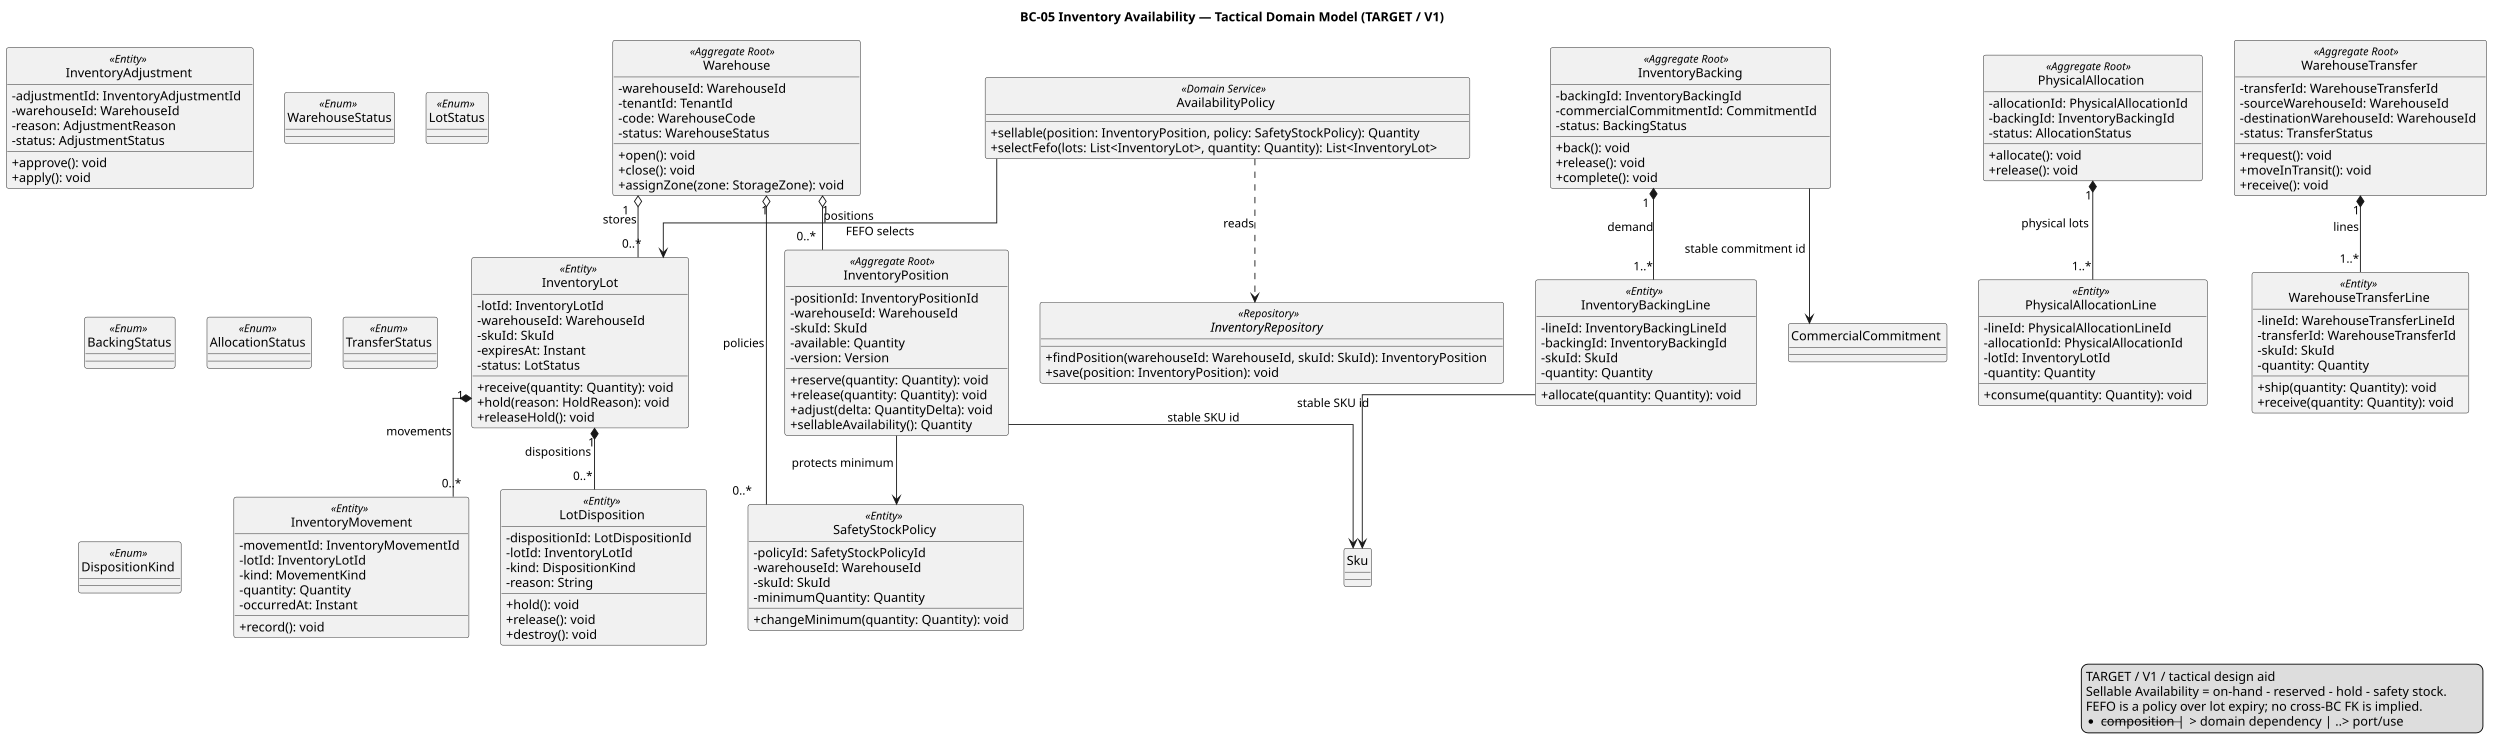
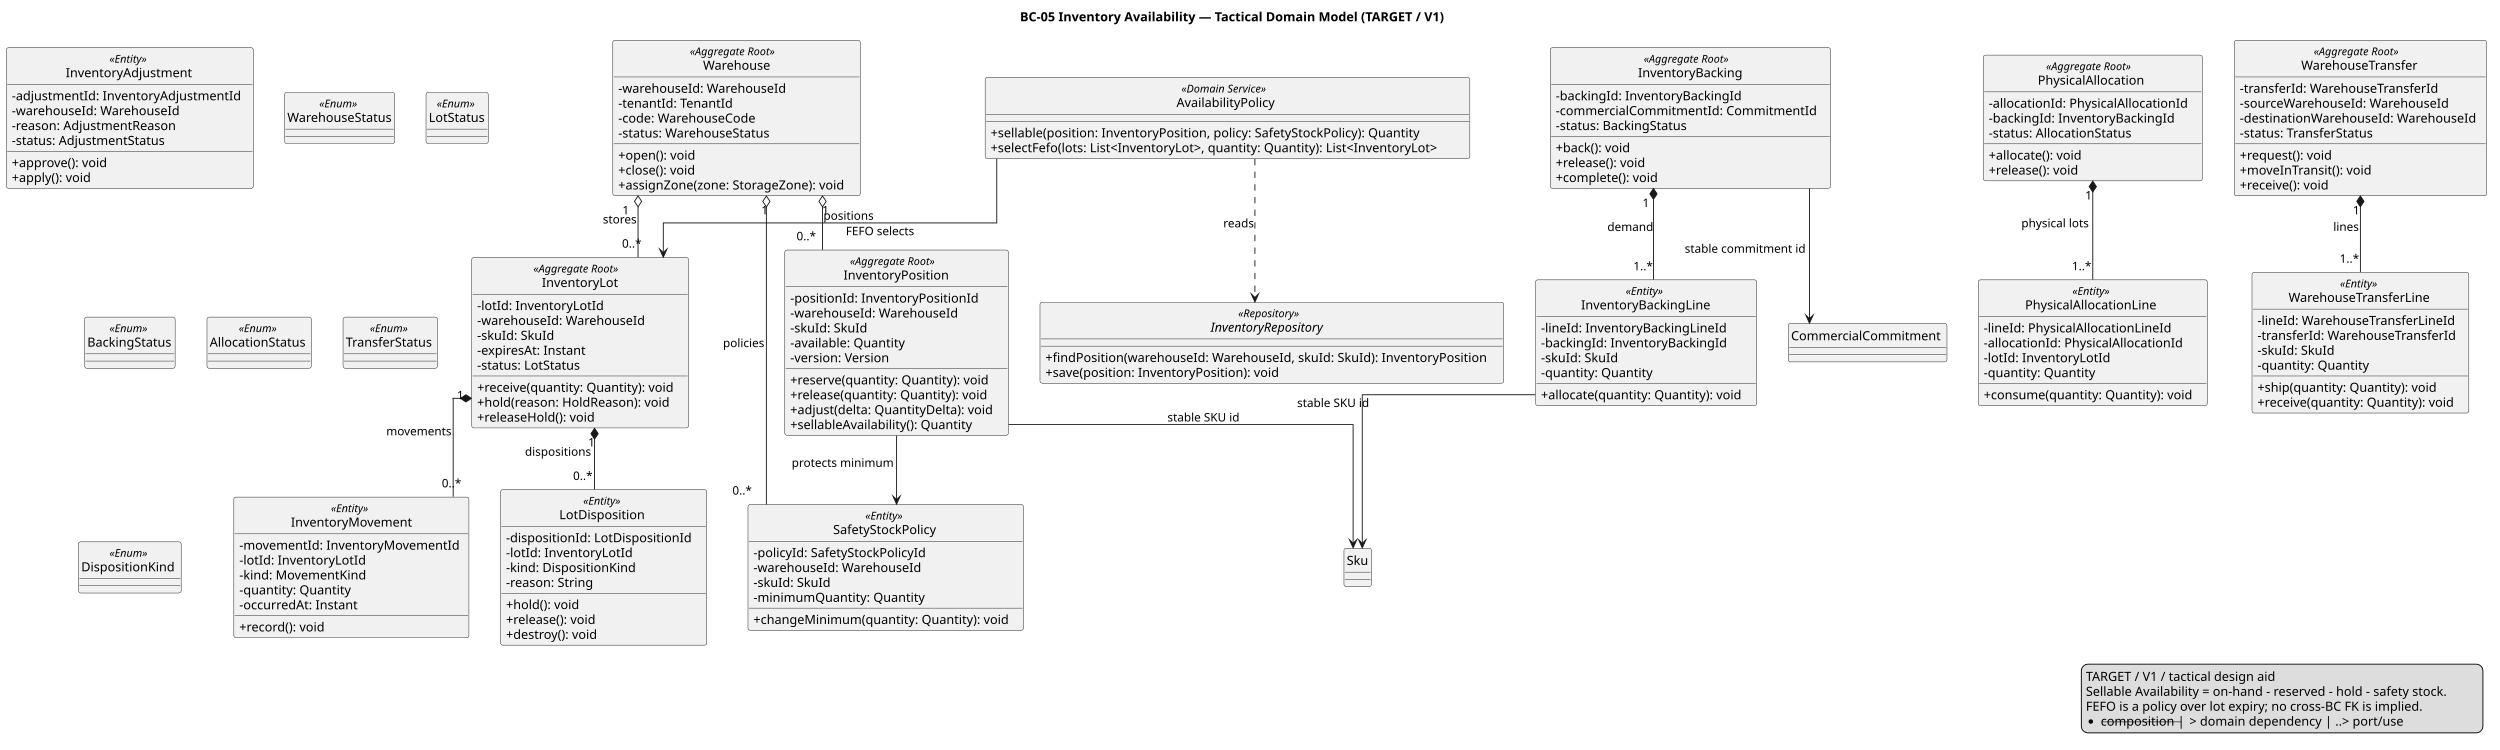
<svg xmlns="http://www.w3.org/2000/svg" contentStyleType="text/css" data-diagram-type="CLASS" height="829px" preserveAspectRatio="none" style="width:2765px;height:829px;background:#FFFFFF;" version="1.1" viewBox="0 0 2765 829" width="2765px" zoomAndPan="magnify">
  <defs />
  <g>
    <g class="title" data-source-line="1">
      <text fill="#000000" font-family="sans-serif" font-size="14" font-weight="700" lengthAdjust="spacing" textLength="501.888" x="1128.107" y="23.535">BC-05 Inventory Availability — Tactical Domain Model (TARGET / V1)</text>
    </g>
    <g class="entity" data-qualified-name="Warehouse" data-source-line="7" id="ent0001">
      <rect fill="#F1F1F1" height="172.039" rx="2.5" ry="2.5" style="stroke:#181818;stroke-width:0.5;" width="273.707" x="677.76" y="44.488" />
      <text fill="#000000" font-family="sans-serif" font-size="12" font-style="italic" lengthAdjust="spacing" textLength="103.312" x="762.957" y="61.09">«Aggregate Root»</text>
      <text fill="#000000" font-family="sans-serif" font-size="14" lengthAdjust="spacing" textLength="74.149" x="777.539" y="77.156">Warehouse</text>
      <line style="stroke:#181818;stroke-width:0.5;" x1="678.76" x2="950.467" y1="85.109" y2="85.109" />
      <text fill="#000000" font-family="sans-serif" font-size="14" lengthAdjust="spacing" textLength="189.759" x="683.76" y="102.644">-warehouseId: WarehouseId</text>
      <text fill="#000000" font-family="sans-serif" font-size="14" lengthAdjust="spacing" textLength="133.027" x="683.76" y="119.133">-tenantId: TenantId</text>
      <text fill="#000000" font-family="sans-serif" font-size="14" lengthAdjust="spacing" textLength="158.389" x="683.76" y="135.621">-code: WarehouseCode</text>
      <text fill="#000000" font-family="sans-serif" font-size="14" lengthAdjust="spacing" textLength="173.845" x="683.76" y="152.109">-status: WarehouseStatus</text>
      <line style="stroke:#181818;stroke-width:0.5;" x1="678.76" x2="950.467" y1="159.062" y2="159.062" />
      <text fill="#000000" font-family="sans-serif" font-size="14" lengthAdjust="spacing" textLength="91.697" x="683.76" y="176.598">+open(): void</text>
      <text fill="#000000" font-family="sans-serif" font-size="14" lengthAdjust="spacing" textLength="92.552" x="683.76" y="193.086">+close(): void</text>
      <text fill="#000000" font-family="sans-serif" font-size="14" lengthAdjust="spacing" textLength="261.707" x="683.76" y="209.574">+assignZone(zone: StorageZone): void</text>
    </g>
    <g class="entity" data-qualified-name="InventoryLot" data-source-line="17" id="ent0002">
      <rect fill="#F1F1F1" height="188.527" rx="2.5" ry="2.5" style="stroke:#181818;stroke-width:0.5;" width="239.821" x="521.7" y="284.768" />
-       <text fill="#000000" font-family="sans-serif" font-size="12" font-style="italic" lengthAdjust="spacing" textLength="45.24" x="618.99" y="301.37">«Entity»</text>
+       <text fill="#000000" font-family="sans-serif" font-size="12" font-style="italic" lengthAdjust="spacing" textLength="103.312" x="589.954" y="301.37">«Aggregate Root»</text>
      <text fill="#000000" font-family="sans-serif" font-size="14" lengthAdjust="spacing" textLength="84.636" x="599.293" y="317.436">InventoryLot</text>
      <line style="stroke:#181818;stroke-width:0.5;" x1="522.7" x2="760.521" y1="325.389" y2="325.389" />
      <text fill="#000000" font-family="sans-serif" font-size="14" lengthAdjust="spacing" textLength="145.168" x="527.7" y="342.925">-lotId: InventoryLotId</text>
      <text fill="#000000" font-family="sans-serif" font-size="14" lengthAdjust="spacing" textLength="189.759" x="527.7" y="359.413">-warehouseId: WarehouseId</text>
      <text fill="#000000" font-family="sans-serif" font-size="14" lengthAdjust="spacing" textLength="91.068" x="527.7" y="375.901">-skuId: SkuId</text>
      <text fill="#000000" font-family="sans-serif" font-size="14" lengthAdjust="spacing" textLength="128.516" x="527.7" y="392.389">-expiresAt: Instant</text>
      <text fill="#000000" font-family="sans-serif" font-size="14" lengthAdjust="spacing" textLength="120.996" x="527.7" y="408.878">-status: LotStatus</text>
      <line style="stroke:#181818;stroke-width:0.5;" x1="522.7" x2="760.521" y1="415.831" y2="415.831" />
      <text fill="#000000" font-family="sans-serif" font-size="14" lengthAdjust="spacing" textLength="227.821" x="527.7" y="433.366">+receive(quantity: Quantity): void</text>
      <text fill="#000000" font-family="sans-serif" font-size="14" lengthAdjust="spacing" textLength="223.043" x="527.7" y="449.854">+hold(reason: HoldReason): void</text>
      <text fill="#000000" font-family="sans-serif" font-size="14" lengthAdjust="spacing" textLength="137.587" x="527.7" y="466.342">+releaseHold(): void</text>
    </g>
    <g class="entity" data-qualified-name="InventoryPosition" data-source-line="28" id="ent0003">
      <rect fill="#F1F1F1" height="205.016" rx="2.5" ry="2.5" style="stroke:#181818;stroke-width:0.5;" width="247.266" x="867.98" y="276.528" />
      <text fill="#000000" font-family="sans-serif" font-size="12" font-style="italic" lengthAdjust="spacing" textLength="103.312" x="939.957" y="293.13">«Aggregate Root»</text>
      <text fill="#000000" font-family="sans-serif" font-size="14" lengthAdjust="spacing" textLength="117.428" x="932.899" y="309.196">InventoryPosition</text>
      <line style="stroke:#181818;stroke-width:0.5;" x1="868.98" x2="1114.246" y1="317.149" y2="317.149" />
      <text fill="#000000" font-family="sans-serif" font-size="14" lengthAdjust="spacing" textLength="215.243" x="873.98" y="334.685">-positionId: InventoryPositionId</text>
      <text fill="#000000" font-family="sans-serif" font-size="14" lengthAdjust="spacing" textLength="189.759" x="873.98" y="351.173">-warehouseId: WarehouseId</text>
      <text fill="#000000" font-family="sans-serif" font-size="14" lengthAdjust="spacing" textLength="91.068" x="873.98" y="367.661">-skuId: SkuId</text>
      <text fill="#000000" font-family="sans-serif" font-size="14" lengthAdjust="spacing" textLength="133.971" x="873.98" y="384.149">-available: Quantity</text>
      <text fill="#000000" font-family="sans-serif" font-size="14" lengthAdjust="spacing" textLength="117.359" x="873.98" y="400.638">-version: Version</text>
      <line style="stroke:#181818;stroke-width:0.5;" x1="868.98" x2="1114.246" y1="407.591" y2="407.591" />
      <text fill="#000000" font-family="sans-serif" font-size="14" lengthAdjust="spacing" textLength="229.469" x="873.98" y="425.126">+reserve(quantity: Quantity): void</text>
      <text fill="#000000" font-family="sans-serif" font-size="14" lengthAdjust="spacing" textLength="228.273" x="873.98" y="441.614">+release(quantity: Quantity): void</text>
      <text fill="#000000" font-family="sans-serif" font-size="14" lengthAdjust="spacing" textLength="235.266" x="873.98" y="458.103">+adjust(delta: QuantityDelta): void</text>
      <text fill="#000000" font-family="sans-serif" font-size="14" lengthAdjust="spacing" textLength="212.297" x="873.98" y="474.591">+sellableAvailability(): Quantity</text>
    </g>
    <g class="entity" data-qualified-name="InventoryMovement" data-source-line="40" id="ent0004">
      <rect fill="#F1F1F1" height="155.551" rx="2.5" ry="2.5" style="stroke:#181818;stroke-width:0.5;" width="259.994" x="258.62" y="549.788" />
      <text fill="#000000" font-family="sans-serif" font-size="12" font-style="italic" lengthAdjust="spacing" textLength="45.24" x="365.997" y="566.39">«Entity»</text>
      <text fill="#000000" font-family="sans-serif" font-size="14" lengthAdjust="spacing" textLength="133.834" x="321.7" y="582.456">InventoryMovement</text>
      <line style="stroke:#181818;stroke-width:0.5;" x1="259.62" x2="517.614" y1="590.409" y2="590.409" />
      <text fill="#000000" font-family="sans-serif" font-size="14" lengthAdjust="spacing" textLength="247.994" x="264.62" y="607.944">-movementId: InventoryMovementId</text>
      <text fill="#000000" font-family="sans-serif" font-size="14" lengthAdjust="spacing" textLength="145.168" x="264.62" y="624.433">-lotId: InventoryLotId</text>
      <text fill="#000000" font-family="sans-serif" font-size="14" lengthAdjust="spacing" textLength="147.875" x="264.62" y="640.921">-kind: MovementKind</text>
      <text fill="#000000" font-family="sans-serif" font-size="14" lengthAdjust="spacing" textLength="130.532" x="264.62" y="657.409">-quantity: Quantity</text>
      <text fill="#000000" font-family="sans-serif" font-size="14" lengthAdjust="spacing" textLength="138.305" x="264.62" y="673.898">-occurredAt: Instant</text>
      <line style="stroke:#181818;stroke-width:0.5;" x1="259.62" x2="517.614" y1="680.851" y2="680.851" />
      <text fill="#000000" font-family="sans-serif" font-size="14" lengthAdjust="spacing" textLength="101.637" x="264.62" y="698.386">+record(): void</text>
    </g>
    <g class="entity" data-qualified-name="SafetyStockPolicy" data-source-line="49" id="ent0005">
      <rect fill="#F1F1F1" height="139.062" rx="2.5" ry="2.5" style="stroke:#181818;stroke-width:0.5;" width="304.708" x="827.26" y="558.028" />
      <text fill="#000000" font-family="sans-serif" font-size="12" font-style="italic" lengthAdjust="spacing" textLength="45.24" x="956.994" y="574.63">«Entity»</text>
      <text fill="#000000" font-family="sans-serif" font-size="14" lengthAdjust="spacing" textLength="116.416" x="921.406" y="590.696">SafetyStockPolicy</text>
      <line style="stroke:#181818;stroke-width:0.5;" x1="828.26" x2="1130.968" y1="598.649" y2="598.649" />
      <text fill="#000000" font-family="sans-serif" font-size="14" lengthAdjust="spacing" textLength="199.056" x="833.26" y="616.184">-policyId: SafetyStockPolicyId</text>
      <text fill="#000000" font-family="sans-serif" font-size="14" lengthAdjust="spacing" textLength="189.759" x="833.26" y="632.673">-warehouseId: WarehouseId</text>
      <text fill="#000000" font-family="sans-serif" font-size="14" lengthAdjust="spacing" textLength="91.068" x="833.26" y="649.161">-skuId: SkuId</text>
      <text fill="#000000" font-family="sans-serif" font-size="14" lengthAdjust="spacing" textLength="197.278" x="833.26" y="665.649">-minimumQuantity: Quantity</text>
      <line style="stroke:#181818;stroke-width:0.5;" x1="828.26" x2="1130.968" y1="672.602" y2="672.602" />
      <text fill="#000000" font-family="sans-serif" font-size="14" lengthAdjust="spacing" textLength="292.708" x="833.26" y="690.138">+changeMinimum(quantity: Quantity): void</text>
    </g>
    <g class="entity" data-qualified-name="InventoryBacking" data-source-line="57" id="ent0006">
      <rect fill="#F1F1F1" height="155.551" rx="2.5" ry="2.5" style="stroke:#181818;stroke-width:0.5;" width="310.095" x="1714.57" y="52.728" />
      <text fill="#000000" font-family="sans-serif" font-size="12" font-style="italic" lengthAdjust="spacing" textLength="103.312" x="1817.961" y="69.33">«Aggregate Root»</text>
      <text fill="#000000" font-family="sans-serif" font-size="14" lengthAdjust="spacing" textLength="115.938" x="1811.649" y="85.396">InventoryBacking</text>
      <line style="stroke:#181818;stroke-width:0.5;" x1="1715.57" x2="2023.665" y1="93.349" y2="93.349" />
      <text fill="#000000" font-family="sans-serif" font-size="14" lengthAdjust="spacing" textLength="211.948" x="1720.57" y="110.885">-backingId: InventoryBackingId</text>
      <text fill="#000000" font-family="sans-serif" font-size="14" lengthAdjust="spacing" textLength="298.095" x="1720.57" y="127.373">-commercialCommitmentId: CommitmentId</text>
      <text fill="#000000" font-family="sans-serif" font-size="14" lengthAdjust="spacing" textLength="152.298" x="1720.57" y="143.861">-status: BackingStatus</text>
      <line style="stroke:#181818;stroke-width:0.5;" x1="1715.57" x2="2023.665" y1="150.814" y2="150.814" />
      <text fill="#000000" font-family="sans-serif" font-size="14" lengthAdjust="spacing" textLength="89.694" x="1720.57" y="168.349">+back(): void</text>
      <text fill="#000000" font-family="sans-serif" font-size="14" lengthAdjust="spacing" textLength="105.841" x="1720.57" y="184.838">+release(): void</text>
      <text fill="#000000" font-family="sans-serif" font-size="14" lengthAdjust="spacing" textLength="120.333" x="1720.57" y="201.326">+complete(): void</text>
    </g>
    <g class="entity" data-qualified-name="InventoryBackingLine" data-source-line="66" id="ent0007">
      <rect fill="#F1F1F1" height="139.062" rx="2.5" ry="2.5" style="stroke:#181818;stroke-width:0.5;" width="244.593" x="1698.32" y="309.498" />
      <text fill="#000000" font-family="sans-serif" font-size="12" font-style="italic" lengthAdjust="spacing" textLength="45.24" x="1797.996" y="326.1">«Entity»</text>
      <text fill="#000000" font-family="sans-serif" font-size="14" lengthAdjust="spacing" textLength="143.938" x="1748.648" y="342.166">InventoryBackingLine</text>
      <line style="stroke:#181818;stroke-width:0.5;" x1="1699.32" x2="1941.913" y1="350.119" y2="350.119" />
      <text fill="#000000" font-family="sans-serif" font-size="14" lengthAdjust="spacing" textLength="211.169" x="1704.32" y="367.654">-lineId: InventoryBackingLineId</text>
      <text fill="#000000" font-family="sans-serif" font-size="14" lengthAdjust="spacing" textLength="211.948" x="1704.32" y="384.143">-backingId: InventoryBackingId</text>
      <text fill="#000000" font-family="sans-serif" font-size="14" lengthAdjust="spacing" textLength="91.068" x="1704.32" y="400.631">-skuId: SkuId</text>
      <text fill="#000000" font-family="sans-serif" font-size="14" lengthAdjust="spacing" textLength="130.532" x="1704.32" y="417.119">-quantity: Quantity</text>
      <line style="stroke:#181818;stroke-width:0.5;" x1="1699.32" x2="1941.913" y1="424.072" y2="424.072" />
      <text fill="#000000" font-family="sans-serif" font-size="14" lengthAdjust="spacing" textLength="232.593" x="1704.32" y="441.608">+allocate(quantity: Quantity): void</text>
    </g>
    <g class="entity" data-qualified-name="PhysicalAllocation" data-source-line="74" id="ent0008">
      <rect fill="#F1F1F1" height="139.062" rx="2.5" ry="2.5" style="stroke:#181818;stroke-width:0.5;" width="242.248" x="2193.49" y="60.968" />
      <text fill="#000000" font-family="sans-serif" font-size="12" font-style="italic" lengthAdjust="spacing" textLength="103.312" x="2262.958" y="77.57">«Aggregate Root»</text>
      <text fill="#000000" font-family="sans-serif" font-size="14" lengthAdjust="spacing" textLength="121.7" x="2253.764" y="93.636">PhysicalAllocation</text>
      <line style="stroke:#181818;stroke-width:0.5;" x1="2194.49" x2="2434.738" y1="101.589" y2="101.589" />
      <text fill="#000000" font-family="sans-serif" font-size="14" lengthAdjust="spacing" textLength="230.248" x="2199.49" y="119.124">-allocationId: PhysicalAllocationId</text>
      <text fill="#000000" font-family="sans-serif" font-size="14" lengthAdjust="spacing" textLength="211.948" x="2199.49" y="135.613">-backingId: InventoryBackingId</text>
      <text fill="#000000" font-family="sans-serif" font-size="14" lengthAdjust="spacing" textLength="167.522" x="2199.49" y="152.101">-status: AllocationStatus</text>
      <line style="stroke:#181818;stroke-width:0.5;" x1="2194.49" x2="2434.738" y1="159.054" y2="159.054" />
      <text fill="#000000" font-family="sans-serif" font-size="14" lengthAdjust="spacing" textLength="110.161" x="2199.49" y="176.589">+allocate(): void</text>
      <text fill="#000000" font-family="sans-serif" font-size="14" lengthAdjust="spacing" textLength="105.841" x="2199.49" y="193.078">+release(): void</text>
    </g>
    <g class="entity" data-qualified-name="PhysicalAllocationLine" data-source-line="82" id="ent0009">
      <rect fill="#F1F1F1" height="139.062" rx="2.5" ry="2.5" style="stroke:#181818;stroke-width:0.5;" width="253.384" x="2187.92" y="309.498" />
      <text fill="#000000" font-family="sans-serif" font-size="12" font-style="italic" lengthAdjust="spacing" textLength="45.24" x="2291.992" y="326.1">«Entity»</text>
      <text fill="#000000" font-family="sans-serif" font-size="14" lengthAdjust="spacing" textLength="149.7" x="2239.762" y="342.166">PhysicalAllocationLine</text>
      <line style="stroke:#181818;stroke-width:0.5;" x1="2188.92" x2="2440.304" y1="350.119" y2="350.119" />
      <text fill="#000000" font-family="sans-serif" font-size="14" lengthAdjust="spacing" textLength="216.932" x="2193.92" y="367.654">-lineId: PhysicalAllocationLineId</text>
      <text fill="#000000" font-family="sans-serif" font-size="14" lengthAdjust="spacing" textLength="230.248" x="2193.92" y="384.143">-allocationId: PhysicalAllocationId</text>
      <text fill="#000000" font-family="sans-serif" font-size="14" lengthAdjust="spacing" textLength="145.168" x="2193.92" y="400.631">-lotId: InventoryLotId</text>
      <text fill="#000000" font-family="sans-serif" font-size="14" lengthAdjust="spacing" textLength="130.532" x="2193.92" y="417.119">-quantity: Quantity</text>
      <line style="stroke:#181818;stroke-width:0.5;" x1="2188.92" x2="2440.304" y1="424.072" y2="424.072" />
      <text fill="#000000" font-family="sans-serif" font-size="14" lengthAdjust="spacing" textLength="241.384" x="2193.92" y="441.608">+consume(quantity: Quantity): void</text>
    </g>
    <g class="entity" data-qualified-name="InventoryAdjustment" data-source-line="90" id="ent0010">
      <rect fill="#F1F1F1" height="155.551" rx="2.5" ry="2.5" style="stroke:#181818;stroke-width:0.5;" width="273.228" x="7" y="52.728" />
      <text fill="#000000" font-family="sans-serif" font-size="12" font-style="italic" lengthAdjust="spacing" textLength="45.24" x="120.994" y="69.33">«Entity»</text>
      <text fill="#000000" font-family="sans-serif" font-size="14" lengthAdjust="spacing" textLength="141.921" x="72.654" y="85.396">InventoryAdjustment</text>
      <line style="stroke:#181818;stroke-width:0.5;" x1="8" x2="279.228" y1="93.349" y2="93.349" />
      <text fill="#000000" font-family="sans-serif" font-size="14" lengthAdjust="spacing" textLength="261.228" x="13" y="110.885">-adjustmentId: InventoryAdjustmentId</text>
      <text fill="#000000" font-family="sans-serif" font-size="14" lengthAdjust="spacing" textLength="189.759" x="13" y="127.373">-warehouseId: WarehouseId</text>
      <text fill="#000000" font-family="sans-serif" font-size="14" lengthAdjust="spacing" textLength="190.039" x="13" y="143.861">-reason: AdjustmentReason</text>
      <text fill="#000000" font-family="sans-serif" font-size="14" lengthAdjust="spacing" textLength="178.281" x="13" y="160.349">-status: AdjustmentStatus</text>
      <line style="stroke:#181818;stroke-width:0.5;" x1="8" x2="279.228" y1="167.303" y2="167.303" />
      <text fill="#000000" font-family="sans-serif" font-size="14" lengthAdjust="spacing" textLength="112.526" x="13" y="184.838">+approve(): void</text>
      <text fill="#000000" font-family="sans-serif" font-size="14" lengthAdjust="spacing" textLength="94.514" x="13" y="201.326">+apply(): void</text>
    </g>
    <g class="entity" data-qualified-name="WarehouseTransfer" data-source-line="99" id="ent0011">
      <rect fill="#F1F1F1" height="172.039" rx="2.5" ry="2.5" style="stroke:#181818;stroke-width:0.5;" width="278.971" x="2471.13" y="44.488" />
      <text fill="#000000" font-family="sans-serif" font-size="12" font-style="italic" lengthAdjust="spacing" textLength="103.312" x="2558.959" y="61.09">«Aggregate Root»</text>
      <text fill="#000000" font-family="sans-serif" font-size="14" lengthAdjust="spacing" textLength="130.963" x="2545.134" y="77.156">WarehouseTransfer</text>
      <line style="stroke:#181818;stroke-width:0.5;" x1="2472.13" x2="2749.101" y1="85.109" y2="85.109" />
      <text fill="#000000" font-family="sans-serif" font-size="14" lengthAdjust="spacing" textLength="226.81" x="2477.13" y="102.644">-transferId: WarehouseTransferId</text>
      <text fill="#000000" font-family="sans-serif" font-size="14" lengthAdjust="spacing" textLength="236.072" x="2477.13" y="119.133">-sourceWarehouseId: WarehouseId</text>
      <text fill="#000000" font-family="sans-serif" font-size="14" lengthAdjust="spacing" textLength="266.971" x="2477.13" y="135.621">-destinationWarehouseId: WarehouseId</text>
      <text fill="#000000" font-family="sans-serif" font-size="14" lengthAdjust="spacing" textLength="156.509" x="2477.13" y="152.109">-status: TransferStatus</text>
      <line style="stroke:#181818;stroke-width:0.5;" x1="2472.13" x2="2749.101" y1="159.062" y2="159.062" />
      <text fill="#000000" font-family="sans-serif" font-size="14" lengthAdjust="spacing" textLength="108.999" x="2477.13" y="176.598">+request(): void</text>
      <text fill="#000000" font-family="sans-serif" font-size="14" lengthAdjust="spacing" textLength="154.656" x="2477.13" y="193.086">+moveInTransit(): void</text>
      <text fill="#000000" font-family="sans-serif" font-size="14" lengthAdjust="spacing" textLength="105.39" x="2477.13" y="209.574">+receive(): void</text>
    </g>
    <g class="entity" data-qualified-name="WarehouseTransferLine" data-source-line="109" id="ent0012">
      <rect fill="#F1F1F1" height="155.551" rx="2.5" ry="2.5" style="stroke:#181818;stroke-width:0.5;" width="239.821" x="2490.7" y="301.258" />
      <text fill="#000000" font-family="sans-serif" font-size="12" font-style="italic" lengthAdjust="spacing" textLength="45.24" x="2587.99" y="317.86">«Entity»</text>
      <text fill="#000000" font-family="sans-serif" font-size="14" lengthAdjust="spacing" textLength="158.963" x="2531.129" y="333.926">WarehouseTransferLine</text>
      <line style="stroke:#181818;stroke-width:0.5;" x1="2491.7" x2="2729.521" y1="341.879" y2="341.879" />
      <text fill="#000000" font-family="sans-serif" font-size="14" lengthAdjust="spacing" textLength="226.194" x="2496.7" y="359.414">-lineId: WarehouseTransferLineId</text>
      <text fill="#000000" font-family="sans-serif" font-size="14" lengthAdjust="spacing" textLength="226.81" x="2496.7" y="375.903">-transferId: WarehouseTransferId</text>
      <text fill="#000000" font-family="sans-serif" font-size="14" lengthAdjust="spacing" textLength="91.068" x="2496.7" y="392.391">-skuId: SkuId</text>
      <text fill="#000000" font-family="sans-serif" font-size="14" lengthAdjust="spacing" textLength="130.532" x="2496.7" y="408.879">-quantity: Quantity</text>
      <line style="stroke:#181818;stroke-width:0.5;" x1="2491.7" x2="2729.521" y1="415.832" y2="415.832" />
      <text fill="#000000" font-family="sans-serif" font-size="14" lengthAdjust="spacing" textLength="208.913" x="2496.7" y="433.368">+ship(quantity: Quantity): void</text>
      <text fill="#000000" font-family="sans-serif" font-size="14" lengthAdjust="spacing" textLength="227.821" x="2496.7" y="449.856">+receive(quantity: Quantity): void</text>
    </g>
    <g class="entity" data-qualified-name="LotDisposition" data-source-line="118" id="ent0013">
      <rect fill="#F1F1F1" height="172.039" rx="2.5" ry="2.5" style="stroke:#181818;stroke-width:0.5;" width="227.947" x="553.64" y="541.538" />
      <text fill="#000000" font-family="sans-serif" font-size="12" font-style="italic" lengthAdjust="spacing" textLength="45.24" x="644.994" y="558.14">«Entity»</text>
      <text fill="#000000" font-family="sans-serif" font-size="14" lengthAdjust="spacing" textLength="98.137" x="618.545" y="574.206">LotDisposition</text>
      <line style="stroke:#181818;stroke-width:0.5;" x1="554.64" x2="780.587" y1="582.159" y2="582.159" />
      <text fill="#000000" font-family="sans-serif" font-size="14" lengthAdjust="spacing" textLength="215.947" x="559.64" y="599.694">-dispositionId: LotDispositionId</text>
      <text fill="#000000" font-family="sans-serif" font-size="14" lengthAdjust="spacing" textLength="145.168" x="559.64" y="616.183">-lotId: InventoryLotId</text>
      <text fill="#000000" font-family="sans-serif" font-size="14" lengthAdjust="spacing" textLength="154.212" x="559.64" y="632.671">-kind: DispositionKind</text>
      <text fill="#000000" font-family="sans-serif" font-size="14" lengthAdjust="spacing" textLength="102.614" x="559.64" y="649.159">-reason: String</text>
      <line style="stroke:#181818;stroke-width:0.5;" x1="554.64" x2="780.587" y1="656.112" y2="656.112" />
      <text fill="#000000" font-family="sans-serif" font-size="14" lengthAdjust="spacing" textLength="87.944" x="559.64" y="673.648">+hold(): void</text>
      <text fill="#000000" font-family="sans-serif" font-size="14" lengthAdjust="spacing" textLength="105.841" x="559.64" y="690.136">+release(): void</text>
      <text fill="#000000" font-family="sans-serif" font-size="14" lengthAdjust="spacing" textLength="108.425" x="559.64" y="706.624">+destroy(): void</text>
    </g>
    <g class="entity" data-qualified-name="AvailabilityPolicy" data-source-line="128" id="ent0014">
      <rect fill="#F1F1F1" height="89.598" rx="2.5" ry="2.5" style="stroke:#181818;stroke-width:0.5;" width="536.063" x="1089.58" y="85.708" />
      <text fill="#000000" font-family="sans-serif" font-size="12" font-style="italic" lengthAdjust="spacing" textLength="102.047" x="1306.588" y="102.31">«Domain Service»</text>
      <text fill="#000000" font-family="sans-serif" font-size="14" lengthAdjust="spacing" textLength="112.882" x="1301.171" y="118.376">AvailabilityPolicy</text>
      <line style="stroke:#181818;stroke-width:0.5;" x1="1090.58" x2="1624.643" y1="126.329" y2="126.329" />
      <line style="stroke:#181818;stroke-width:0.5;" x1="1090.58" x2="1624.643" y1="134.329" y2="134.329" />
      <text fill="#000000" font-family="sans-serif" font-size="14" lengthAdjust="spacing" textLength="493.91" x="1095.58" y="151.864">+sellable(position: InventoryPosition, policy: SafetyStockPolicy): Quantity</text>
      <text fill="#000000" font-family="sans-serif" font-size="14" lengthAdjust="spacing" textLength="524.063" x="1095.58" y="168.353">+selectFefo(lots: List&lt;InventoryLot&gt;, quantity: Quantity): List&lt;InventoryLot&gt;</text>
    </g>
    <g class="entity" data-qualified-name="InventoryRepository" data-source-line="133" id="ent0015">
      <rect fill="#F1F1F1" height="89.598" rx="2.5" ry="2.5" style="stroke:#181818;stroke-width:0.5;" width="512.794" x="1150.22" y="334.228" />
      <text fill="#000000" font-family="sans-serif" font-size="12" font-style="italic" lengthAdjust="spacing" textLength="74.397" x="1369.419" y="350.83">«Repository»</text>
      <text fill="#000000" font-family="sans-serif" font-size="14" font-style="italic" lengthAdjust="spacing" textLength="135.461" x="1338.887" y="366.896">InventoryRepository</text>
      <line style="stroke:#181818;stroke-width:0.5;" x1="1151.22" x2="1662.014" y1="374.849" y2="374.849" />
      <line style="stroke:#181818;stroke-width:0.5;" x1="1151.22" x2="1662.014" y1="382.849" y2="382.849" />
      <text fill="#000000" font-family="sans-serif" font-size="14" lengthAdjust="spacing" textLength="500.794" x="1156.22" y="400.385">+findPosition(warehouseId: WarehouseId, skuId: SkuId): InventoryPosition</text>
      <text fill="#000000" font-family="sans-serif" font-size="14" lengthAdjust="spacing" textLength="269.165" x="1156.22" y="416.873">+save(position: InventoryPosition): void</text>
    </g>
    <g class="entity" data-qualified-name="WarehouseStatus" data-source-line="138" id="ent0016">
      <rect fill="#F1F1F1" height="56.621" rx="2.5" ry="2.5" style="stroke:#181818;stroke-width:0.5;" width="121.719" x="314.75" y="102.198" />
      <text fill="#000000" font-family="sans-serif" font-size="12" font-style="italic" lengthAdjust="spacing" textLength="45.176" x="353.022" y="118.8">«Enum»</text>
      <text fill="#000000" font-family="sans-serif" font-size="14" lengthAdjust="spacing" textLength="115.719" x="317.75" y="134.866">WarehouseStatus</text>
      <line style="stroke:#181818;stroke-width:0.5;" x1="315.75" x2="435.469" y1="142.819" y2="142.819" />
      <line style="stroke:#181818;stroke-width:0.5;" x1="315.75" x2="435.469" y1="150.819" y2="150.819" />
    </g>
    <g class="entity" data-qualified-name="LotStatus" data-source-line="139" id="ent0017">
      <rect fill="#F1F1F1" height="56.621" rx="2.5" ry="2.5" style="stroke:#181818;stroke-width:0.5;" width="68.87" x="471.18" y="102.198" />
      <text fill="#000000" font-family="sans-serif" font-size="12" font-style="italic" lengthAdjust="spacing" textLength="45.176" x="483.027" y="118.8">«Enum»</text>
      <text fill="#000000" font-family="sans-serif" font-size="14" lengthAdjust="spacing" textLength="62.87" x="474.18" y="134.866">LotStatus</text>
      <line style="stroke:#181818;stroke-width:0.5;" x1="472.18" x2="539.05" y1="142.819" y2="142.819" />
      <line style="stroke:#181818;stroke-width:0.5;" x1="472.18" x2="539.05" y1="150.819" y2="150.819" />
    </g>
    <g class="entity" data-qualified-name="BackingStatus" data-source-line="140" id="ent0018">
      <rect fill="#F1F1F1" height="56.621" rx="2.5" ry="2.5" style="stroke:#181818;stroke-width:0.5;" width="100.172" x="93.53" y="350.718" />
      <text fill="#000000" font-family="sans-serif" font-size="12" font-style="italic" lengthAdjust="spacing" textLength="45.176" x="121.028" y="367.32">«Enum»</text>
      <text fill="#000000" font-family="sans-serif" font-size="14" lengthAdjust="spacing" textLength="94.172" x="96.53" y="383.386">BackingStatus</text>
      <line style="stroke:#181818;stroke-width:0.5;" x1="94.53" x2="192.702" y1="391.339" y2="391.339" />
      <line style="stroke:#181818;stroke-width:0.5;" x1="94.53" x2="192.702" y1="399.339" y2="399.339" />
    </g>
    <g class="entity" data-qualified-name="AllocationStatus" data-source-line="141" id="ent0019">
      <rect fill="#F1F1F1" height="56.621" rx="2.5" ry="2.5" style="stroke:#181818;stroke-width:0.5;" width="115.395" x="228.92" y="350.718" />
      <text fill="#000000" font-family="sans-serif" font-size="12" font-style="italic" lengthAdjust="spacing" textLength="45.176" x="264.03" y="367.32">«Enum»</text>
      <text fill="#000000" font-family="sans-serif" font-size="14" lengthAdjust="spacing" textLength="109.395" x="231.92" y="383.386">AllocationStatus</text>
      <line style="stroke:#181818;stroke-width:0.5;" x1="229.92" x2="343.315" y1="391.339" y2="391.339" />
      <line style="stroke:#181818;stroke-width:0.5;" x1="229.92" x2="343.315" y1="399.339" y2="399.339" />
    </g>
    <g class="entity" data-qualified-name="TransferStatus" data-source-line="142" id="ent0020">
      <rect fill="#F1F1F1" height="56.621" rx="2.5" ry="2.5" style="stroke:#181818;stroke-width:0.5;" width="104.383" x="379.42" y="350.718" />
      <text fill="#000000" font-family="sans-serif" font-size="12" font-style="italic" lengthAdjust="spacing" textLength="45.176" x="409.024" y="367.32">«Enum»</text>
      <text fill="#000000" font-family="sans-serif" font-size="14" lengthAdjust="spacing" textLength="98.383" x="382.42" y="383.386">TransferStatus</text>
      <line style="stroke:#181818;stroke-width:0.5;" x1="380.42" x2="482.803" y1="391.339" y2="391.339" />
      <line style="stroke:#181818;stroke-width:0.5;" x1="380.42" x2="482.803" y1="399.339" y2="399.339" />
    </g>
    <g class="entity" data-qualified-name="DispositionKind" data-source-line="143" id="ent0021">
      <rect fill="#F1F1F1" height="56.621" rx="2.5" ry="2.5" style="stroke:#181818;stroke-width:0.5;" width="113.522" x="86.85" y="599.248" />
      <text fill="#000000" font-family="sans-serif" font-size="12" font-style="italic" lengthAdjust="spacing" textLength="45.176" x="121.023" y="615.85">«Enum»</text>
      <text fill="#000000" font-family="sans-serif" font-size="14" lengthAdjust="spacing" textLength="107.522" x="89.85" y="631.916">DispositionKind</text>
      <line style="stroke:#181818;stroke-width:0.5;" x1="87.85" x2="199.373" y1="639.869" y2="639.869" />
      <line style="stroke:#181818;stroke-width:0.5;" x1="87.85" x2="199.373" y1="647.869" y2="647.869" />
    </g>
    <g class="entity" data-qualified-name="Sku" data-source-line="153" id="ent0030">
      <rect fill="#F1F1F1" height="42.488" rx="2.5" ry="2.5" style="stroke:#181818;stroke-width:0.5;" width="30.411" x="1486.41" y="606.318" />
      <text fill="#000000" font-family="sans-serif" font-size="14" lengthAdjust="spacing" textLength="24.411" x="1489.41" y="624.853">Sku</text>
      <line style="stroke:#181818;stroke-width:0.5;" x1="1487.41" x2="1515.821" y1="632.807" y2="632.807" />
      <line style="stroke:#181818;stroke-width:0.5;" x1="1487.41" x2="1515.821" y1="640.807" y2="640.807" />
    </g>
    <g class="entity" data-qualified-name="CommercialCommitment" data-source-line="154" id="ent0032">
      <rect fill="#F1F1F1" height="42.488" rx="2.5" ry="2.5" style="stroke:#181818;stroke-width:0.5;" width="175.456" x="1977.89" y="357.788" />
      <text fill="#000000" font-family="sans-serif" font-size="14" lengthAdjust="spacing" textLength="169.456" x="1980.89" y="376.323">CommercialCommitment</text>
      <line style="stroke:#181818;stroke-width:0.5;" x1="1978.89" x2="2152.346" y1="384.277" y2="384.277" />
      <line style="stroke:#181818;stroke-width:0.5;" x1="1978.89" x2="2152.346" y1="392.277" y2="392.277" />
    </g>
    <g class="link" data-entity-1="ent0001" data-entity-2="ent0002" data-link-type="aggregation" data-source-line="145" id="lnk22">
      <path codeLine="145" d="M705.68,228.728 C705.68,250.598 705.68,262.208 705.68,284.468" fill="none" id="Warehouse-backto-InventoryLot" style="stroke:#181818;stroke-width:1;" />
      <polygon fill="none" points="705.68,216.728,701.68,222.728,705.68,228.728,709.68,222.728,705.68,216.728" style="stroke:#181818;stroke-width:1;stroke-linejoin:miter;stroke-miterlimit:10;" />
      <text fill="#000000" font-family="sans-serif" font-size="13" lengthAdjust="spacing" textLength="38.664" x="666.68" y="247.167">stores</text>
      <text fill="#000000" font-family="sans-serif" font-size="13" lengthAdjust="spacing" textLength="8.22" x="688.337" y="237.071">1</text>
      <text fill="#000000" font-family="sans-serif" font-size="13" lengthAdjust="spacing" textLength="22.712" x="687.937" y="273.916">0..*</text>
    </g>
    <g class="link" data-entity-1="ent0001" data-entity-2="ent0003" data-link-type="aggregation" data-source-line="146" id="lnk23">
      <path codeLine="146" d="M909.72,228.728 C909.72,247.938 909.72,256.488 909.72,276.278" fill="none" id="Warehouse-backto-InventoryPosition" style="stroke:#181818;stroke-width:1;" />
      <polygon fill="none" points="909.72,216.728,905.72,222.728,909.72,228.728,913.72,222.728,909.72,216.728" style="stroke:#181818;stroke-width:1;stroke-linejoin:miter;stroke-miterlimit:10;" />
      <text fill="#000000" font-family="sans-serif" font-size="13" lengthAdjust="spacing" textLength="57.852" x="910.72" y="243.077">positions</text>
      <text fill="#000000" font-family="sans-serif" font-size="13" lengthAdjust="spacing" textLength="8.22" x="909.274" y="237.071">1</text>
      <text fill="#000000" font-family="sans-serif" font-size="13" lengthAdjust="spacing" textLength="22.712" x="880.924" y="265.761">0..*</text>
    </g>
    <g class="link" data-entity-1="ent0001" data-entity-2="ent0005" data-link-type="aggregation" data-source-line="147" id="lnk24">
      <path codeLine="147" d="M847.62,228.798 C847.62,325.548 847.62,468.538 847.62,557.908" fill="none" id="Warehouse-backto-SafetyStockPolicy" style="stroke:#181818;stroke-width:1;" />
      <polygon fill="none" points="847.62,216.798,843.62,222.798,847.62,228.798,851.62,222.798,847.62,216.798" style="stroke:#181818;stroke-width:1;stroke-linejoin:miter;stroke-miterlimit:10;" />
      <text fill="#000000" font-family="sans-serif" font-size="13" lengthAdjust="spacing" textLength="47.969" x="799.62" y="383.917">policies</text>
      <text fill="#000000" font-family="sans-serif" font-size="13" lengthAdjust="spacing" textLength="8.22" x="842.031" y="237.147">1</text>
      <text fill="#000000" font-family="sans-serif" font-size="13" lengthAdjust="spacing" textLength="22.712" x="810.019" y="547.055">0..*</text>
    </g>
    <g class="link" data-entity-1="ent0002" data-entity-2="ent0004" data-link-type="composition" data-source-line="148" id="lnk25">
      <path codeLine="148" d="M509.33,440.578 C497.18,440.578 501.21,440.578 501.21,440.578 C501.21,440.578 501.21,498.108 501.21,549.348" fill="none" id="InventoryLot-backto-InventoryMovement" style="stroke:#181818;stroke-width:1;" />
      <polygon fill="#181818" points="521.33,440.578,515.33,436.578,509.33,440.578,515.33,444.578,521.33,440.578" style="stroke:#181818;stroke-width:1;stroke-linejoin:miter;stroke-miterlimit:10;" />
      <text fill="#000000" font-family="sans-serif" font-size="13" lengthAdjust="spacing" textLength="73.03" x="427.21" y="481.477">movements</text>
      <text fill="#000000" font-family="sans-serif" font-size="13" lengthAdjust="spacing" textLength="8.22" x="505.375" y="441.619">1</text>
      <text fill="#000000" font-family="sans-serif" font-size="13" lengthAdjust="spacing" textLength="22.712" x="488.608" y="539.029">0..*</text>
    </g>
    <g class="link" data-entity-1="ent0002" data-entity-2="ent0013" data-link-type="composition" data-source-line="149" id="lnk26">
      <path codeLine="149" d="M657.58,485.698 C657.58,507.918 657.58,519.488 657.58,541.318" fill="none" id="InventoryLot-backto-LotDisposition" style="stroke:#181818;stroke-width:1;" />
      <polygon fill="#181818" points="657.58,473.698,653.58,479.698,657.58,485.698,661.58,479.698,657.58,473.698" style="stroke:#181818;stroke-width:1;stroke-linejoin:miter;stroke-miterlimit:10;" />
      <text fill="#000000" font-family="sans-serif" font-size="13" lengthAdjust="spacing" textLength="76.419" x="580.58" y="504.077">dispositions</text>
      <text fill="#000000" font-family="sans-serif" font-size="13" lengthAdjust="spacing" textLength="8.22" x="650.467" y="493.781">1</text>
      <text fill="#000000" font-family="sans-serif" font-size="13" lengthAdjust="spacing" textLength="22.712" x="633.803" y="530.844">0..*</text>
    </g>
    <g class="link" data-entity-1="ent0006" data-entity-2="ent0007" data-link-type="composition" data-source-line="150" id="lnk27">
      <path codeLine="150" d="M1828.74,220.458 C1828.74,252.768 1828.74,277.958 1828.74,309.348" fill="none" id="InventoryBacking-backto-InventoryBackingLine" style="stroke:#181818;stroke-width:1;" />
      <polygon fill="#181818" points="1828.74,208.458,1824.74,214.458,1828.74,220.458,1832.74,214.458,1828.74,208.458" style="stroke:#181818;stroke-width:1;stroke-linejoin:miter;stroke-miterlimit:10;" />
      <text fill="#000000" font-family="sans-serif" font-size="13" lengthAdjust="spacing" textLength="50.991" x="1777.74" y="255.477">demand</text>
      <text fill="#000000" font-family="sans-serif" font-size="13" lengthAdjust="spacing" textLength="8.22" x="1816.613" y="228.919">1</text>
      <text fill="#000000" font-family="sans-serif" font-size="13" lengthAdjust="spacing" textLength="22.712" x="1806.48" y="298.973">1..*</text>
    </g>
    <g class="link" data-entity-1="ent0008" data-entity-2="ent0009" data-link-type="composition" data-source-line="151" id="lnk28">
      <path codeLine="151" d="M2314.61,212.398 C2314.61,246.418 2314.61,275.218 2314.61,309.238" fill="none" id="PhysicalAllocation-backto-PhysicalAllocationLine" style="stroke:#181818;stroke-width:1;" />
      <polygon fill="#181818" points="2314.61,200.398,2310.61,206.398,2314.61,212.398,2318.61,206.398,2314.61,200.398" style="stroke:#181818;stroke-width:1;stroke-linejoin:miter;stroke-miterlimit:10;" />
      <text fill="#000000" font-family="sans-serif" font-size="13" lengthAdjust="spacing" textLength="78.368" x="2235.61" y="251.387">physical lots</text>
      <text fill="#000000" font-family="sans-serif" font-size="13" lengthAdjust="spacing" textLength="8.22" x="2306.227" y="220.601">1</text>
      <text fill="#000000" font-family="sans-serif" font-size="13" lengthAdjust="spacing" textLength="22.712" x="2291.512" y="298.852">1..*</text>
    </g>
    <g class="link" data-entity-1="ent0011" data-entity-2="ent0012" data-link-type="composition" data-source-line="152" id="lnk29">
      <path codeLine="152" d="M2610.61,228.728 C2610.61,256.068 2610.61,274.128 2610.61,300.868" fill="none" id="WarehouseTransfer-backto-WarehouseTransferLine" style="stroke:#181818;stroke-width:1;" />
      <polygon fill="#181818" points="2610.61,216.728,2606.61,222.728,2610.61,228.728,2614.61,222.728,2610.61,216.728" style="stroke:#181818;stroke-width:1;stroke-linejoin:miter;stroke-miterlimit:10;" />
      <text fill="#000000" font-family="sans-serif" font-size="13" lengthAdjust="spacing" textLength="29.453" x="2580.61" y="255.367">lines</text>
      <text fill="#000000" font-family="sans-serif" font-size="13" lengthAdjust="spacing" textLength="8.22" x="2602.287" y="237.071">1</text>
      <text fill="#000000" font-family="sans-serif" font-size="13" lengthAdjust="spacing" textLength="22.712" x="2587.629" y="290.554">1..*</text>
    </g>
    <g class="link" data-entity-1="ent0003" data-entity-2="ent0030" data-link-type="dependency" data-source-line="153" id="lnk31">
      <path codeLine="153" d="M1115.46,469.578 C1264.95,469.578 1496.55,469.578 1496.55,469.578 C1496.55,469.578 1496.55,557.658 1496.55,600.928" fill="none" id="InventoryPosition-to-Sku" style="stroke:#181818;stroke-width:1;" />
      <polygon fill="#181818" points="1496.55,605.928,1500.55,596.928,1496.55,600.928,1492.55,596.928,1496.55,605.928" style="stroke:#181818;stroke-width:1;stroke-linejoin:miter;stroke-miterlimit:10;" />
      <text fill="#000000" font-family="sans-serif" font-size="13" lengthAdjust="spacing" textLength="82.513" x="1291.17" y="466.147">stable SKU id</text>
    </g>
    <g class="link" data-entity-1="ent0006" data-entity-2="ent0032" data-link-type="dependency" data-source-line="154" id="lnk33">
      <path codeLine="154" d="M2001.27,208.458 C2001.27,260.278 2001.27,319.628 2001.27,352.498" fill="none" id="InventoryBacking-to-CommercialCommitment" style="stroke:#181818;stroke-width:1;" />
      <polygon fill="#181818" points="2001.27,357.498,2005.27,348.498,2001.27,352.498,1997.27,348.498,2001.27,357.498" style="stroke:#181818;stroke-width:1;stroke-linejoin:miter;stroke-miterlimit:10;" />
      <text fill="#000000" font-family="sans-serif" font-size="13" lengthAdjust="spacing" textLength="137.865" x="1863.27" y="279.547">stable commitment id</text>
    </g>
    <g class="link" data-entity-1="ent0007" data-entity-2="ent0030" data-link-type="dependency" data-source-line="155" id="lnk34">
      <path codeLine="155" d="M1697.89,436.578 C1609.84,436.578 1506.68,436.578 1506.68,436.578 C1506.68,436.578 1506.68,551.078 1506.68,601.018" fill="none" id="InventoryBackingLine-to-Sku" style="stroke:#181818;stroke-width:1;" />
      <polygon fill="#181818" points="1506.68,606.018,1510.68,597.018,1506.68,601.018,1502.68,597.018,1506.68,606.018" style="stroke:#181818;stroke-width:1;stroke-linejoin:miter;stroke-miterlimit:10;" />
      <text fill="#000000" font-family="sans-serif" font-size="13" lengthAdjust="spacing" textLength="82.513" x="1434.57" y="450.147">stable SKU id</text>
    </g>
    <g class="link" data-entity-1="ent0014" data-entity-2="ent0015" data-link-type="dependency" data-source-line="156" id="lnk35">
      <path codeLine="156" d="M1387.93,175.798 C1387.93,220.738 1387.93,284.218 1387.93,329.048" fill="none" id="AvailabilityPolicy-to-InventoryRepository" style="stroke:#181818;stroke-width:1;stroke-dasharray:7,7;" />
      <polygon fill="#181818" points="1387.93,334.048,1391.93,325.048,1387.93,329.048,1383.93,325.048,1387.93,334.048" style="stroke:#181818;stroke-width:1;stroke-linejoin:miter;stroke-miterlimit:10;" />
      <text fill="#000000" font-family="sans-serif" font-size="13" lengthAdjust="spacing" textLength="34.55" x="1352.93" y="251.497">reads</text>
    </g>
    <g class="link" data-entity-1="ent0014" data-entity-2="ent0002" data-link-type="dependency" data-source-line="157" id="lnk36">
      <path codeLine="157" d="M1102.41,175.718 C1102.41,208.308 1102.41,246.578 1102.41,246.578 C1102.41,246.578 733.6,246.578 733.6,246.578 C733.6,246.578 733.6,258.128 733.6,279.538" fill="none" id="AvailabilityPolicy-to-InventoryLot" style="stroke:#181818;stroke-width:1;" />
      <polygon fill="#181818" points="733.6,284.538,737.6,275.538,733.6,279.538,729.6,275.538,733.6,284.538" style="stroke:#181818;stroke-width:1;stroke-linejoin:miter;stroke-miterlimit:10;" />
      <text fill="#000000" font-family="sans-serif" font-size="13" lengthAdjust="spacing" textLength="78.216" x="935.46" y="260.147">FEFO selects</text>
    </g>
    <g class="link" data-entity-1="ent0003" data-entity-2="ent0005" data-link-type="dependency" data-source-line="158" id="lnk37">
      <path codeLine="158" d="M991.61,481.908 C991.61,507.418 991.61,529.158 991.61,552.668" fill="none" id="InventoryPosition-to-SafetyStockPolicy" style="stroke:#181818;stroke-width:1;" />
      <polygon fill="#181818" points="991.61,557.668,995.61,548.668,991.61,552.668,987.61,548.668,991.61,557.668" style="stroke:#181818;stroke-width:1;stroke-linejoin:miter;stroke-miterlimit:10;" />
      <text fill="#000000" font-family="sans-serif" font-size="13" lengthAdjust="spacing" textLength="115.915" x="875.61" y="516.357">protects minimum</text>
    </g>
    <g class="legend" data-source-line="160">
      <rect fill="#DDDDDD" height="75.953" rx="7.5" ry="7.5" style="stroke:#000000;stroke-width:1;" width="444.144" x="2301.957" y="734.577" />
      <text fill="#000000" font-family="sans-serif" font-size="14" lengthAdjust="spacing" textLength="227.363" x="2306.957" y="753.112">TARGET / V1 / tactical design aid</text>
      <text fill="#000000" font-family="sans-serif" font-size="14" lengthAdjust="spacing" textLength="434.144" x="2306.957" y="769.601">Sellable Availability = on-hand - reserved - hold - safety stock.</text>
      <text fill="#000000" font-family="sans-serif" font-size="14" lengthAdjust="spacing" textLength="396.874" x="2306.957" y="786.089">FEFO is a policy over lot expiry; no cross-BC FK is implied.</text>
      <ellipse cx="2312.457" cy="798.03" fill="#000000" rx="2.5" ry="2.5" />
      <text fill="#000000" font-family="sans-serif" font-size="14" lengthAdjust="spacing" text-decoration="line-through" textLength="93.666" x="2323.387" y="802.577">composition |</text>
      <text fill="#000000" font-family="sans-serif" font-size="14" lengthAdjust="spacing" textLength="250.482" x="2421.483" y="802.577">&gt; domain dependency | ..&gt; port/use</text>
    </g>
  </g>
</svg>
